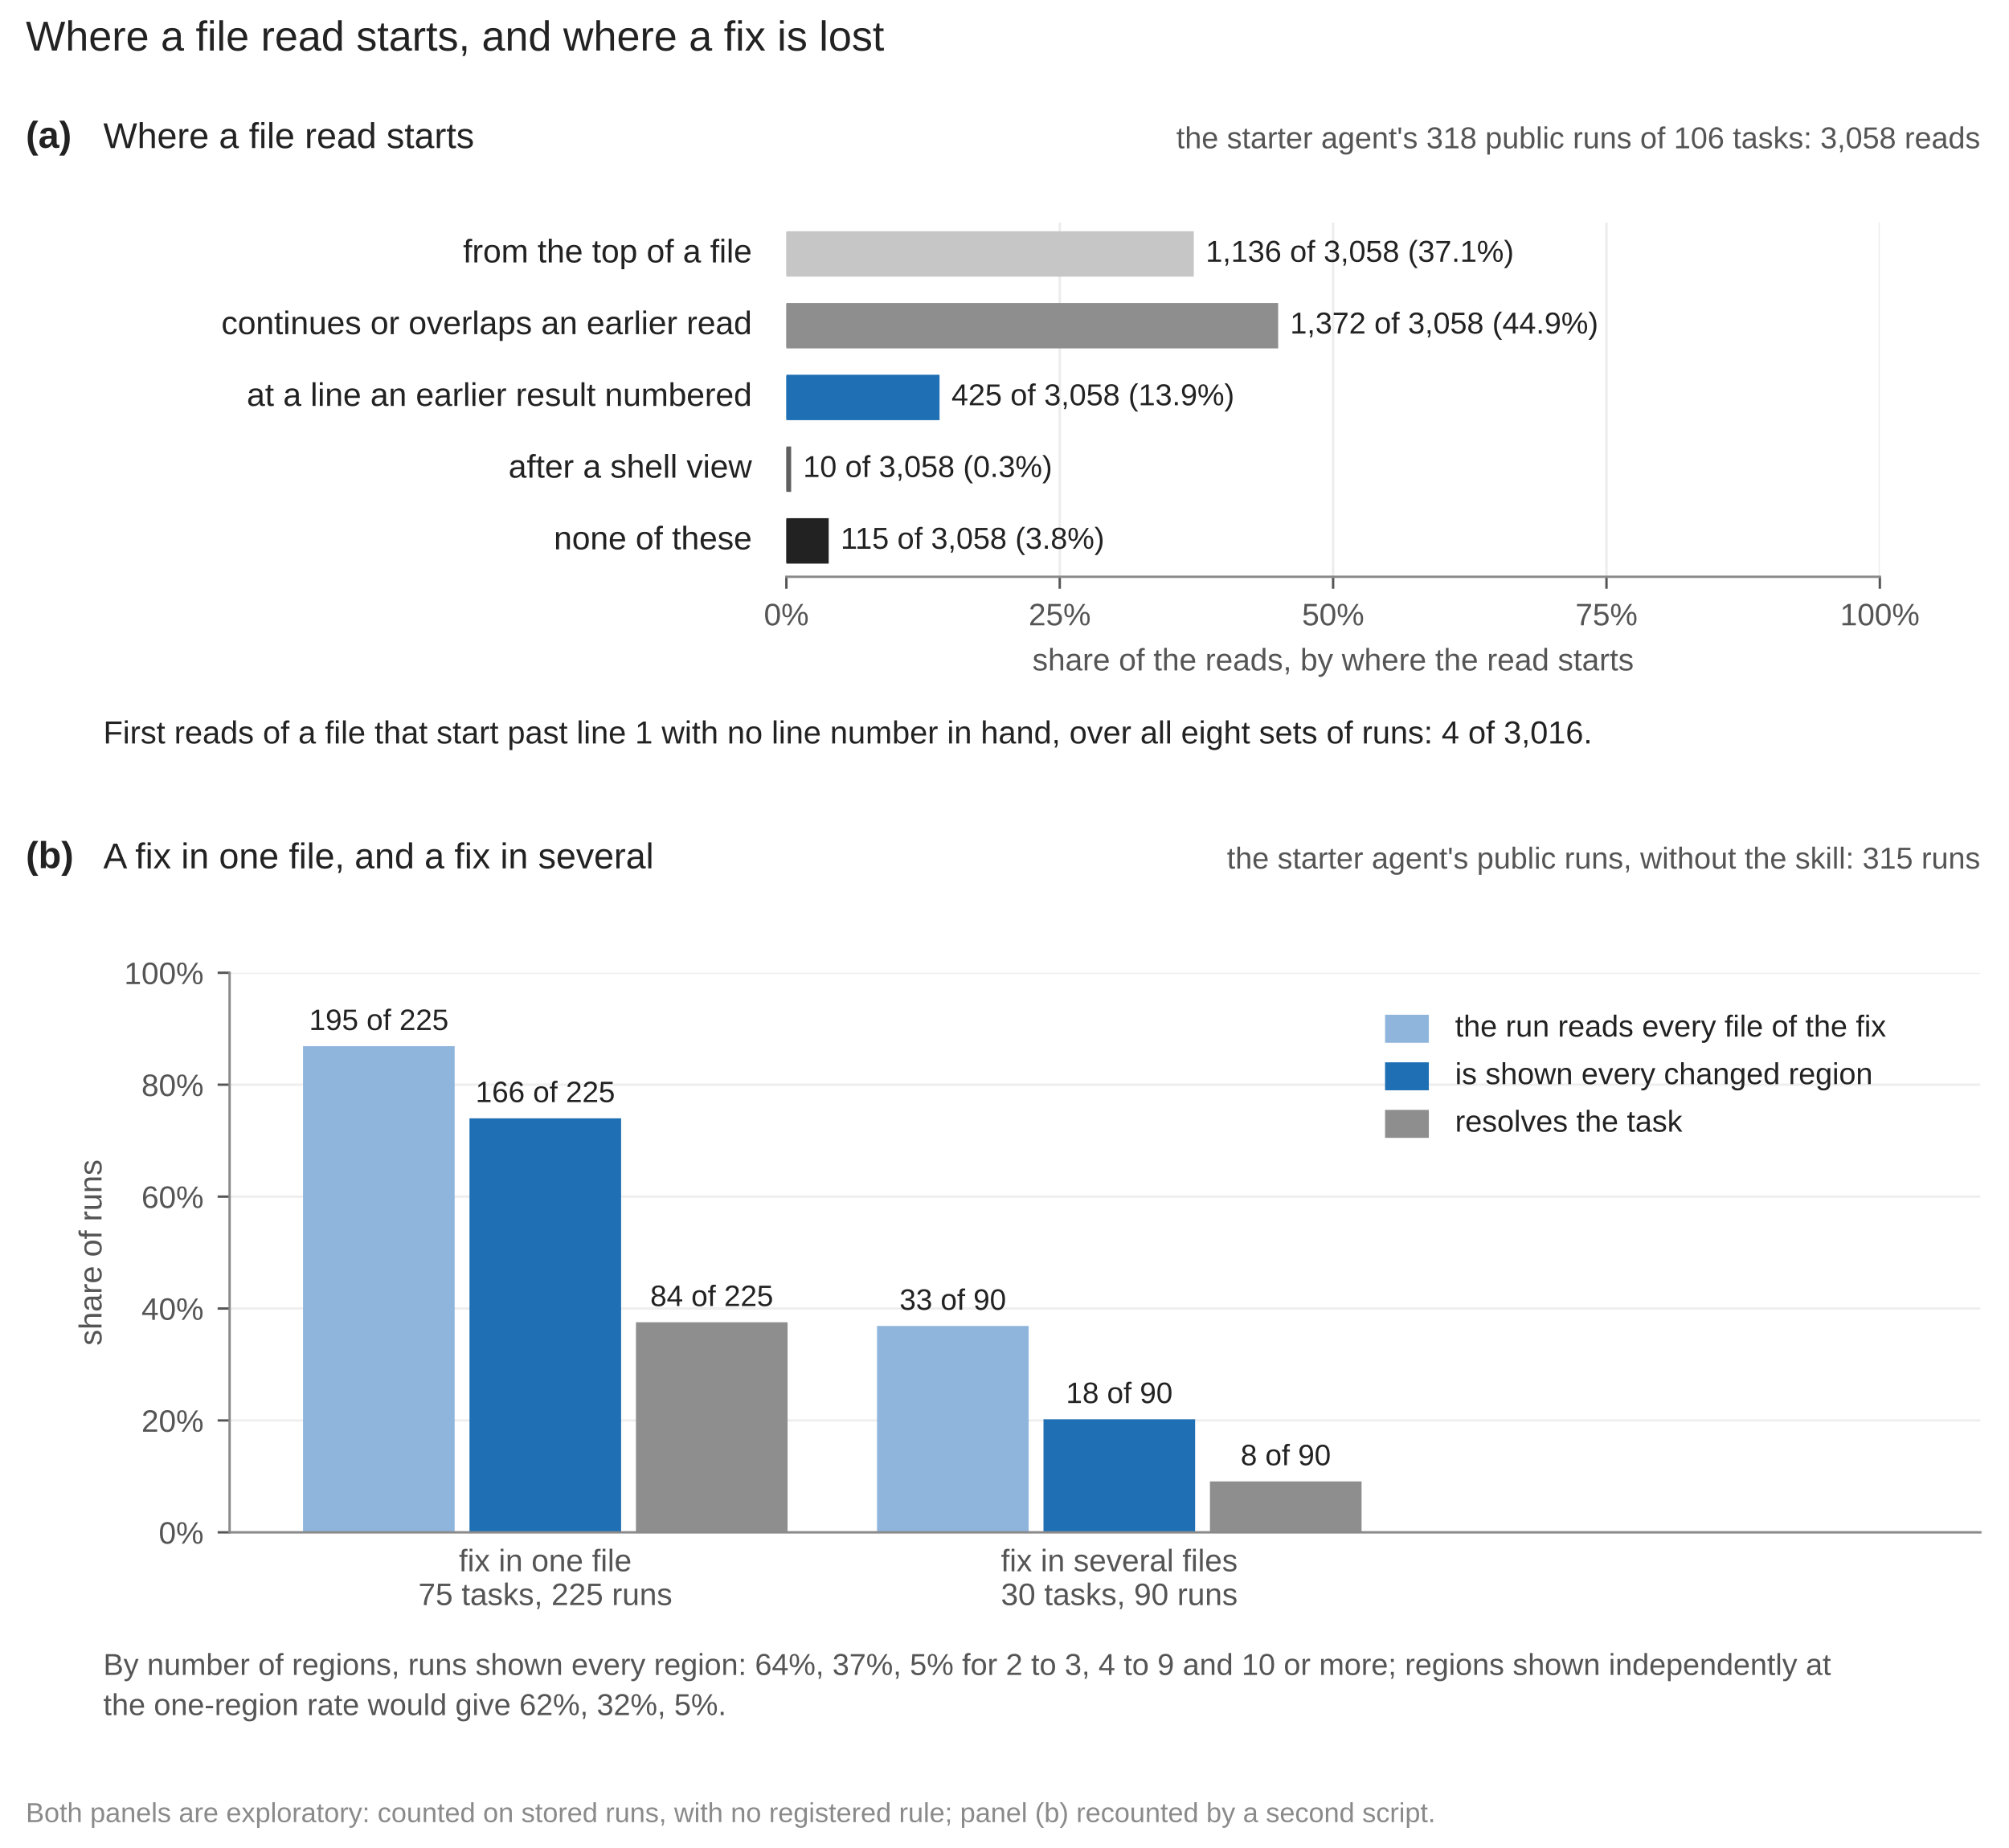
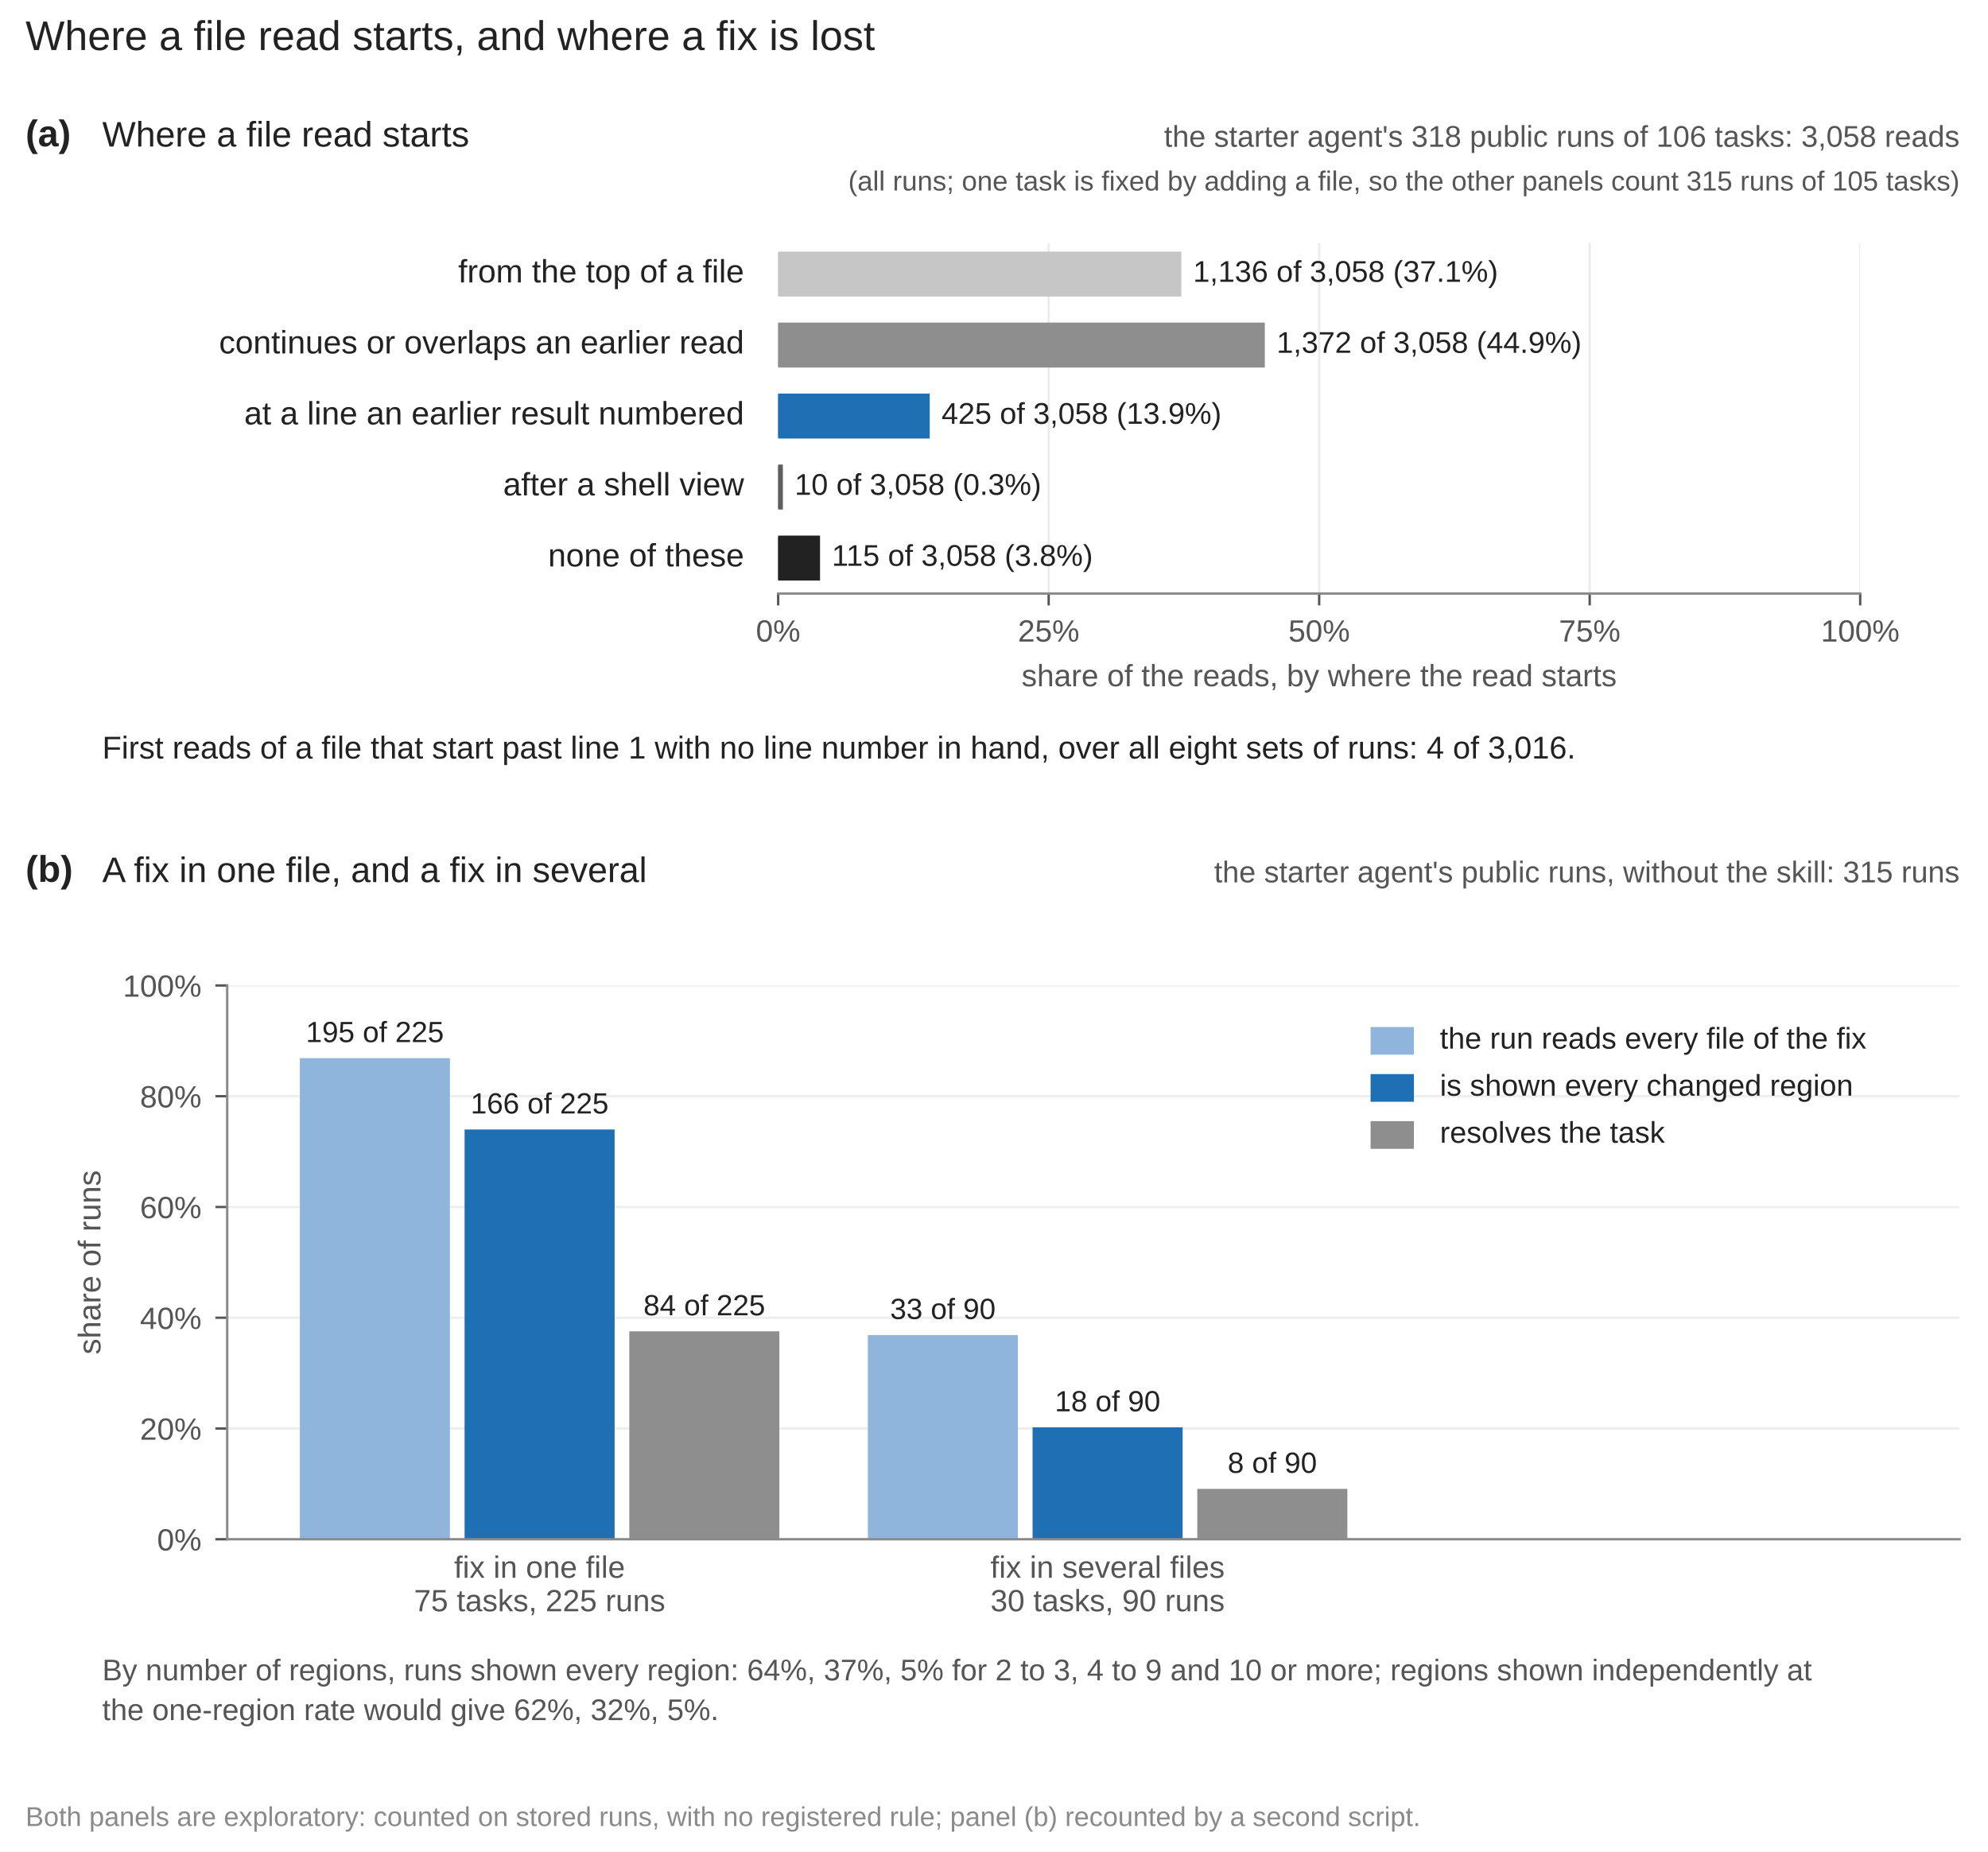
- <svg xmlns="http://www.w3.org/2000/svg" xmlns:xlink="http://www.w3.org/1999/xlink" width="504pt" height="463.68pt" viewBox="0 0 504 463.68" version="1.1">
+ <svg xmlns="http://www.w3.org/2000/svg" xmlns:xlink="http://www.w3.org/1999/xlink" width="504pt" height="469.44pt" viewBox="0 0 504 469.44" version="1.1">
  <defs>
    <style type="text/css">*{stroke-linejoin: round; stroke-linecap: butt}</style>
  </defs>
  <g id="figure_1">
    <g id="patch_1">
-       <path d="M 0 463.68  L 504 463.68  L 504 0  L 0 0  z " style="fill: #ffffff" />
+       <path d="M 0 469.44  L 504 469.44  L 504 0  L 0 0  z " style="fill: #ffffff" />
    </g>
    <g id="axes_1">
      <g id="text_1">
        <text style="font-size: 10.5px; font-family: 'Arial', 'Helvetica', 'DejaVu Sans', sans-serif; text-anchor: start; fill: #222222" x="6.48" y="12.684" transform="rotate(-0 6.48 12.68429)">Where a file read starts, and where a fix is lost</text>
      </g>
      <g id="text_2">
        <text style="font-weight: 700; font-size: 9.4px; font-family: 'Arial', 'Helvetica', 'DejaVu Sans', sans-serif; text-anchor: start; fill: #222222" x="6.48" y="37.083" transform="rotate(-0 6.48 37.08346)">(a)</text>
      </g>
      <g id="text_3">
        <text style="font-size: 9px; font-family: 'Arial', 'Helvetica', 'DejaVu Sans', sans-serif; text-anchor: start; fill: #222222" x="25.92" y="37.152" transform="rotate(-0 25.92 37.15225)">Where a file read starts</text>
      </g>
      <g id="text_4">
        <text style="font-size: 7.6px; font-family: 'Arial', 'Helvetica', 'DejaVu Sans', sans-serif; text-anchor: end; fill: #555555" x="496.8" y="37.213" transform="rotate(-0 496.8 37.21301)">the starter agent's 318 public runs of 106 tasks: 3,058 reads</text>
      </g>
      <g id="text_5">
-         <text style="font-size: 8.2px; font-family: 'Arial', 'Helvetica', 'DejaVu Sans', sans-serif; text-anchor: end; fill: #222222" x="188.64" y="65.842" transform="rotate(-0 188.64 65.84207)">from the top of a file</text>
+         <text style="font-size: 7px; font-family: 'Arial', 'Helvetica', 'DejaVu Sans', sans-serif; text-anchor: end; fill: #555555" x="496.8" y="48.296" transform="rotate(-0 496.8 48.29619)">(all runs; one task is fixed by adding a file, so the other panels count 315 runs of 105 tasks)</text>
      </g>
      <g id="text_6">
-         <text style="font-size: 8.2px; font-family: 'Arial', 'Helvetica', 'DejaVu Sans', sans-serif; text-anchor: end; fill: #222222" x="188.64" y="83.842" transform="rotate(-0 188.64 83.84207)">continues or overlaps an earlier read</text>
+         <text style="font-size: 8.2px; font-family: 'Arial', 'Helvetica', 'DejaVu Sans', sans-serif; text-anchor: end; fill: #222222" x="188.64" y="71.602" transform="rotate(-0 188.64 71.60207)">from the top of a file</text>
      </g>
      <g id="text_7">
-         <text style="font-size: 8.2px; font-family: 'Arial', 'Helvetica', 'DejaVu Sans', sans-serif; text-anchor: end; fill: #222222" x="188.64" y="101.842" transform="rotate(-0 188.64 101.8421)">at a line an earlier result numbered</text>
+         <text style="font-size: 8.2px; font-family: 'Arial', 'Helvetica', 'DejaVu Sans', sans-serif; text-anchor: end; fill: #222222" x="188.64" y="89.602" transform="rotate(-0 188.64 89.60207)">continues or overlaps an earlier read</text>
      </g>
      <g id="text_8">
-         <text style="font-size: 8.2px; font-family: 'Arial', 'Helvetica', 'DejaVu Sans', sans-serif; text-anchor: end; fill: #222222" x="188.64" y="119.842" transform="rotate(-0 188.64 119.8421)">after a shell view</text>
+         <text style="font-size: 8.2px; font-family: 'Arial', 'Helvetica', 'DejaVu Sans', sans-serif; text-anchor: end; fill: #222222" x="188.64" y="107.602" transform="rotate(-0 188.64 107.6021)">at a line an earlier result numbered</text>
      </g>
      <g id="text_9">
-         <text style="font-size: 8.2px; font-family: 'Arial', 'Helvetica', 'DejaVu Sans', sans-serif; text-anchor: end; fill: #222222" x="188.64" y="137.842" transform="rotate(-0 188.64 137.8421)">none of these</text>
+         <text style="font-size: 8.2px; font-family: 'Arial', 'Helvetica', 'DejaVu Sans', sans-serif; text-anchor: end; fill: #222222" x="188.64" y="125.602" transform="rotate(-0 188.64 125.6021)">after a shell view</text>
      </g>
      <g id="text_10">
-         <text style="font-size: 8px; font-family: 'Arial', 'Helvetica', 'DejaVu Sans', sans-serif; text-anchor: start; fill: #222222" x="25.92" y="186.544" transform="rotate(-0 25.92 186.5442)">First reads of a file that start past line 1 with no line number in hand, over all eight sets of runs: 4 of 3,016.</text>
+         <text style="font-size: 8.2px; font-family: 'Arial', 'Helvetica', 'DejaVu Sans', sans-serif; text-anchor: end; fill: #222222" x="188.64" y="143.602" transform="rotate(-0 188.64 143.6021)">none of these</text>
      </g>
      <g id="text_11">
-         <text style="font-weight: 700; font-size: 9.4px; font-family: 'Arial', 'Helvetica', 'DejaVu Sans', sans-serif; text-anchor: start; fill: #222222" x="6.48" y="217.803" transform="rotate(-0 6.48 217.8035)">(b)</text>
+         <text style="font-size: 8px; font-family: 'Arial', 'Helvetica', 'DejaVu Sans', sans-serif; text-anchor: start; fill: #222222" x="25.92" y="192.304" transform="rotate(-0 25.92 192.3042)">First reads of a file that start past line 1 with no line number in hand, over all eight sets of runs: 4 of 3,016.</text>
      </g>
      <g id="text_12">
-         <text style="font-size: 9px; font-family: 'Arial', 'Helvetica', 'DejaVu Sans', sans-serif; text-anchor: start; fill: #222222" x="25.92" y="217.872" transform="rotate(-0 25.92 217.8722)">A fix in one file, and a fix in several</text>
+         <text style="font-weight: 700; font-size: 9.4px; font-family: 'Arial', 'Helvetica', 'DejaVu Sans', sans-serif; text-anchor: start; fill: #222222" x="6.48" y="223.563" transform="rotate(-0 6.48 223.5635)">(b)</text>
      </g>
      <g id="text_13">
-         <text style="font-size: 7.6px; font-family: 'Arial', 'Helvetica', 'DejaVu Sans', sans-serif; text-anchor: end; fill: #555555" x="496.8" y="217.933" transform="rotate(-0 496.8 217.933)">the starter agent's public runs, without the skill: 315 runs</text>
+         <text style="font-size: 9px; font-family: 'Arial', 'Helvetica', 'DejaVu Sans', sans-serif; text-anchor: start; fill: #222222" x="25.92" y="223.632" transform="rotate(-0 25.92 223.6322)">A fix in one file, and a fix in several</text>
      </g>
      <g id="text_14">
-         <text style="font-size: 7.6px; font-family: 'Arial', 'Helvetica', 'DejaVu Sans', sans-serif; text-anchor: start; fill: #555555" x="25.92" y="420.253" transform="rotate(-0 25.92 420.253)">By number of regions, runs shown every region: 64%, 37%, 5% for 2 to 3, 4 to 9 and 10 or more; regions shown independently at</text>
+         <text style="font-size: 7.6px; font-family: 'Arial', 'Helvetica', 'DejaVu Sans', sans-serif; text-anchor: end; fill: #555555" x="496.8" y="223.693" transform="rotate(-0 496.8 223.693)">the starter agent's public runs, without the skill: 315 runs</text>
      </g>
      <g id="text_15">
-         <text style="font-size: 7.6px; font-family: 'Arial', 'Helvetica', 'DejaVu Sans', sans-serif; text-anchor: start; fill: #555555" x="25.92" y="430.333" transform="rotate(-0 25.92 430.333)">the one-region rate would give 62%, 32%, 5%.</text>
+         <text style="font-size: 7.6px; font-family: 'Arial', 'Helvetica', 'DejaVu Sans', sans-serif; text-anchor: start; fill: #555555" x="25.92" y="426.013" transform="rotate(-0 25.92 426.013)">By number of regions, runs shown every region: 64%, 37%, 5% for 2 to 3, 4 to 9 and 10 or more; regions shown independently at</text>
      </g>
      <g id="text_16">
-         <text style="font-size: 6.9px; font-family: 'Arial', 'Helvetica', 'DejaVu Sans', sans-serif; text-anchor: start; fill: #8a8a8a" x="6.48" y="457.188" transform="rotate(-0 6.48 457.1878)">Both panels are exploratory: counted on stored runs, with no registered rule; panel (b) recounted by a second script.</text>
+         <text style="font-size: 7.6px; font-family: 'Arial', 'Helvetica', 'DejaVu Sans', sans-serif; text-anchor: start; fill: #555555" x="25.92" y="436.093" transform="rotate(-0 25.92 436.093)">the one-region rate would give 62%, 32%, 5%.</text>
+       </g>
+       <g id="text_17">
+         <text style="font-size: 6.9px; font-family: 'Arial', 'Helvetica', 'DejaVu Sans', sans-serif; text-anchor: start; fill: #8a8a8a" x="6.48" y="462.948" transform="rotate(-0 6.48 462.9478)">Both panels are exploratory: counted on stored runs, with no registered rule; panel (b) recounted by a second script.</text>
      </g>
    </g>
    <g id="axes_2">
      <g id="patch_2">
-         <path d="M 197.28 144.72  L 471.6 144.72  L 471.6 54.72  L 197.28 54.72  L 197.28 144.72  z " style="fill: none" />
+         <path d="M 197.28 150.48  L 471.6 150.48  L 471.6 60.48  L 197.28 60.48  L 197.28 150.48  z " style="fill: none" />
      </g>
      <g id="line2d_1">
-         <path d="M 265.86 56.16  L 265.86 144.72  " clip-path="url(#pe9ce958379)" style="fill: none; stroke: #ececec; stroke-width: 0.6; stroke-linecap: square" />
+         <path d="M 265.86 61.92  L 265.86 150.48  " clip-path="url(#p1efde853f9)" style="fill: none; stroke: #ececec; stroke-width: 0.6; stroke-linecap: square" />
      </g>
      <g id="line2d_2">
-         <path d="M 334.44 56.16  L 334.44 144.72  " clip-path="url(#pe9ce958379)" style="fill: none; stroke: #ececec; stroke-width: 0.6; stroke-linecap: square" />
+         <path d="M 334.44 61.92  L 334.44 150.48  " clip-path="url(#p1efde853f9)" style="fill: none; stroke: #ececec; stroke-width: 0.6; stroke-linecap: square" />
      </g>
      <g id="line2d_3">
-         <path d="M 403.02 56.16  L 403.02 144.72  " clip-path="url(#pe9ce958379)" style="fill: none; stroke: #ececec; stroke-width: 0.6; stroke-linecap: square" />
+         <path d="M 403.02 61.92  L 403.02 150.48  " clip-path="url(#p1efde853f9)" style="fill: none; stroke: #ececec; stroke-width: 0.6; stroke-linecap: square" />
      </g>
      <g id="line2d_4">
-         <path d="M 471.6 56.16  L 471.6 144.72  " clip-path="url(#pe9ce958379)" style="fill: none; stroke: #ececec; stroke-width: 0.6; stroke-linecap: square" />
+         <path d="M 471.6 61.92  L 471.6 150.48  " clip-path="url(#p1efde853f9)" style="fill: none; stroke: #ececec; stroke-width: 0.6; stroke-linecap: square" />
      </g>
      <g id="matplotlib.axis_1">
        <g id="xtick_1">
          <g id="line2d_5">
            <defs>
-               <path id="mff5e3b42f2" d="M 0 0  L 0 3  " style="stroke: #555555; stroke-width: 0.6" />
+               <path id="m814928b664" d="M 0 0  L 0 3  " style="stroke: #555555; stroke-width: 0.6" />
            </defs>
            <g>
-               <use xlink:href="#mff5e3b42f2" x="197.28" y="144.72" style="fill: #555555; stroke: #555555; stroke-width: 0.6" />
-             </g>
-           </g>
-           <g id="text_17">
-             <text style="font-size: 7.8px; font-family: 'Arial', 'Helvetica', 'DejaVu Sans', sans-serif; text-anchor: middle; fill: #555555" x="197.28" y="156.899" transform="rotate(-0 197.28 156.8986)">0%</text>
+               <use xlink:href="#m814928b664" x="197.28" y="150.48" style="fill: #555555; stroke: #555555; stroke-width: 0.6" />
+             </g>
+           </g>
+           <g id="text_18">
+             <text style="font-size: 7.8px; font-family: 'Arial', 'Helvetica', 'DejaVu Sans', sans-serif; text-anchor: middle; fill: #555555" x="197.28" y="162.659" transform="rotate(-0 197.28 162.6586)">0%</text>
          </g>
        </g>
        <g id="xtick_2">
          <g id="line2d_6">
            <g>
-               <use xlink:href="#mff5e3b42f2" x="265.86" y="144.72" style="fill: #555555; stroke: #555555; stroke-width: 0.6" />
-             </g>
-           </g>
-           <g id="text_18">
-             <text style="font-size: 7.8px; font-family: 'Arial', 'Helvetica', 'DejaVu Sans', sans-serif; text-anchor: middle; fill: #555555" x="265.86" y="156.899" transform="rotate(-0 265.86 156.8986)">25%</text>
+               <use xlink:href="#m814928b664" x="265.86" y="150.48" style="fill: #555555; stroke: #555555; stroke-width: 0.6" />
+             </g>
+           </g>
+           <g id="text_19">
+             <text style="font-size: 7.8px; font-family: 'Arial', 'Helvetica', 'DejaVu Sans', sans-serif; text-anchor: middle; fill: #555555" x="265.86" y="162.659" transform="rotate(-0 265.86 162.6586)">25%</text>
          </g>
        </g>
        <g id="xtick_3">
          <g id="line2d_7">
            <g>
-               <use xlink:href="#mff5e3b42f2" x="334.44" y="144.72" style="fill: #555555; stroke: #555555; stroke-width: 0.6" />
-             </g>
-           </g>
-           <g id="text_19">
-             <text style="font-size: 7.8px; font-family: 'Arial', 'Helvetica', 'DejaVu Sans', sans-serif; text-anchor: middle; fill: #555555" x="334.44" y="156.899" transform="rotate(-0 334.44 156.8986)">50%</text>
+               <use xlink:href="#m814928b664" x="334.44" y="150.48" style="fill: #555555; stroke: #555555; stroke-width: 0.6" />
+             </g>
+           </g>
+           <g id="text_20">
+             <text style="font-size: 7.8px; font-family: 'Arial', 'Helvetica', 'DejaVu Sans', sans-serif; text-anchor: middle; fill: #555555" x="334.44" y="162.659" transform="rotate(-0 334.44 162.6586)">50%</text>
          </g>
        </g>
        <g id="xtick_4">
          <g id="line2d_8">
            <g>
-               <use xlink:href="#mff5e3b42f2" x="403.02" y="144.72" style="fill: #555555; stroke: #555555; stroke-width: 0.6" />
-             </g>
-           </g>
-           <g id="text_20">
-             <text style="font-size: 7.8px; font-family: 'Arial', 'Helvetica', 'DejaVu Sans', sans-serif; text-anchor: middle; fill: #555555" x="403.02" y="156.899" transform="rotate(-0 403.02 156.8986)">75%</text>
+               <use xlink:href="#m814928b664" x="403.02" y="150.48" style="fill: #555555; stroke: #555555; stroke-width: 0.6" />
+             </g>
+           </g>
+           <g id="text_21">
+             <text style="font-size: 7.8px; font-family: 'Arial', 'Helvetica', 'DejaVu Sans', sans-serif; text-anchor: middle; fill: #555555" x="403.02" y="162.659" transform="rotate(-0 403.02 162.6586)">75%</text>
          </g>
        </g>
        <g id="xtick_5">
          <g id="line2d_9">
            <g>
-               <use xlink:href="#mff5e3b42f2" x="471.6" y="144.72" style="fill: #555555; stroke: #555555; stroke-width: 0.6" />
-             </g>
-           </g>
-           <g id="text_21">
-             <text style="font-size: 7.8px; font-family: 'Arial', 'Helvetica', 'DejaVu Sans', sans-serif; text-anchor: middle; fill: #555555" x="471.6" y="156.899" transform="rotate(-0 471.6 156.8986)">100%</text>
-           </g>
-         </g>
-         <g id="text_22">
-           <text style="font-size: 7.8px; font-family: 'Arial', 'Helvetica', 'DejaVu Sans', sans-serif; text-anchor: middle; fill: #555555" x="334.44" y="168.219" transform="rotate(-0 334.44 168.2187)">share of the reads, by where the read starts</text>
+               <use xlink:href="#m814928b664" x="471.6" y="150.48" style="fill: #555555; stroke: #555555; stroke-width: 0.6" />
+             </g>
+           </g>
+           <g id="text_22">
+             <text style="font-size: 7.8px; font-family: 'Arial', 'Helvetica', 'DejaVu Sans', sans-serif; text-anchor: middle; fill: #555555" x="471.6" y="162.659" transform="rotate(-0 471.6 162.6586)">100%</text>
+           </g>
+         </g>
+         <g id="text_23">
+           <text style="font-size: 7.8px; font-family: 'Arial', 'Helvetica', 'DejaVu Sans', sans-serif; text-anchor: middle; fill: #555555" x="334.44" y="173.979" transform="rotate(-0 334.44 173.9787)">share of the reads, by where the read starts</text>
        </g>
      </g>
      <g id="matplotlib.axis_2" />
      <g id="patch_3">
-         <path d="M 197.28 58.32  L 299.186 58.32  L 299.186 69.12  L 197.28 69.12  z " clip-path="url(#pe9ce958379)" style="fill: #c6c6c6; stroke: #c6c6c6; stroke-width: 0.6; stroke-linejoin: miter" />
+         <path d="M 197.28 64.08  L 299.186 64.08  L 299.186 74.88  L 197.28 74.88  z " clip-path="url(#p1efde853f9)" style="fill: #c6c6c6; stroke: #c6c6c6; stroke-width: 0.6; stroke-linejoin: miter" />
      </g>
      <g id="patch_4">
-         <path d="M 197.28 76.32  L 320.356 76.32  L 320.356 87.12  L 197.28 87.12  z " clip-path="url(#pe9ce958379)" style="fill: #8e8e8e; stroke: #8e8e8e; stroke-width: 0.6; stroke-linejoin: miter" />
+         <path d="M 197.28 82.08  L 320.356 82.08  L 320.356 92.88  L 197.28 92.88  z " clip-path="url(#p1efde853f9)" style="fill: #8e8e8e; stroke: #8e8e8e; stroke-width: 0.6; stroke-linejoin: miter" />
      </g>
      <g id="patch_5">
-         <path d="M 197.28 94.32  L 235.405 94.32  L 235.405 105.12  L 197.28 105.12  z " clip-path="url(#pe9ce958379)" style="fill: #1f6fb4; stroke: #1f6fb4; stroke-width: 0.6; stroke-linejoin: miter" />
+         <path d="M 197.28 100.08  L 235.405 100.08  L 235.405 110.88  L 197.28 110.88  z " clip-path="url(#p1efde853f9)" style="fill: #1f6fb4; stroke: #1f6fb4; stroke-width: 0.6; stroke-linejoin: miter" />
      </g>
      <g id="patch_6">
-         <path d="M 197.28 112.32  L 198.177 112.32  L 198.177 123.12  L 197.28 123.12  z " clip-path="url(#pe9ce958379)" style="fill: #5f5f5f; stroke: #5f5f5f; stroke-width: 0.6; stroke-linejoin: miter" />
+         <path d="M 197.28 118.08  L 198.177 118.08  L 198.177 128.88  L 197.28 128.88  z " clip-path="url(#p1efde853f9)" style="fill: #5f5f5f; stroke: #5f5f5f; stroke-width: 0.6; stroke-linejoin: miter" />
      </g>
      <g id="patch_7">
-         <path d="M 197.28 130.32  L 207.596 130.32  L 207.596 141.12  L 197.28 141.12  z " clip-path="url(#pe9ce958379)" style="fill: #222222; stroke: #222222; stroke-width: 0.6; stroke-linejoin: miter" />
+         <path d="M 197.28 136.08  L 207.596 136.08  L 207.596 146.88  L 197.28 146.88  z " clip-path="url(#p1efde853f9)" style="fill: #222222; stroke: #222222; stroke-width: 0.6; stroke-linejoin: miter" />
      </g>
      <g id="patch_8">
-         <path d="M 197.28 144.72  L 471.6 144.72  " style="fill: none; stroke: #8a8a8a; stroke-width: 0.6; stroke-linejoin: miter; stroke-linecap: square" />
-       </g>
-       <g id="text_23">
-         <text style="font-size: 7.6px; font-family: 'Arial', 'Helvetica', 'DejaVu Sans', sans-serif; text-anchor: start; fill: #222222" x="302.478" y="65.687" transform="rotate(-0 302.4775 65.68672)">1,136 of 3,058 (37.1%)</text>
+         <path d="M 197.28 150.48  L 471.6 150.48  " style="fill: none; stroke: #8a8a8a; stroke-width: 0.6; stroke-linejoin: miter; stroke-linecap: square" />
      </g>
      <g id="text_24">
-         <text style="font-size: 7.6px; font-family: 'Arial', 'Helvetica', 'DejaVu Sans', sans-serif; text-anchor: start; fill: #222222" x="323.648" y="83.687" transform="rotate(-0 323.648 83.68672)">1,372 of 3,058 (44.9%)</text>
+         <text style="font-size: 7.6px; font-family: 'Arial', 'Helvetica', 'DejaVu Sans', sans-serif; text-anchor: start; fill: #222222" x="302.478" y="71.447" transform="rotate(-0 302.4775 71.44672)">1,136 of 3,058 (37.1%)</text>
      </g>
      <g id="text_25">
-         <text style="font-size: 7.6px; font-family: 'Arial', 'Helvetica', 'DejaVu Sans', sans-serif; text-anchor: start; fill: #222222" x="238.697" y="101.687" transform="rotate(-0 238.6968 101.6867)">425 of 3,058 (13.9%)</text>
+         <text style="font-size: 7.6px; font-family: 'Arial', 'Helvetica', 'DejaVu Sans', sans-serif; text-anchor: start; fill: #222222" x="323.648" y="89.447" transform="rotate(-0 323.648 89.44672)">1,372 of 3,058 (44.9%)</text>
      </g>
      <g id="text_26">
-         <text style="font-size: 7.6px; font-family: 'Arial', 'Helvetica', 'DejaVu Sans', sans-serif; text-anchor: start; fill: #222222" x="201.469" y="119.687" transform="rotate(-0 201.4689 119.6867)">10 of 3,058 (0.3%)</text>
+         <text style="font-size: 7.6px; font-family: 'Arial', 'Helvetica', 'DejaVu Sans', sans-serif; text-anchor: start; fill: #222222" x="238.697" y="107.447" transform="rotate(-0 238.6968 107.4467)">425 of 3,058 (13.9%)</text>
      </g>
      <g id="text_27">
-         <text style="font-size: 7.6px; font-family: 'Arial', 'Helvetica', 'DejaVu Sans', sans-serif; text-anchor: start; fill: #222222" x="210.888" y="137.687" transform="rotate(-0 210.888 137.6867)">115 of 3,058 (3.8%)</text>
+         <text style="font-size: 7.6px; font-family: 'Arial', 'Helvetica', 'DejaVu Sans', sans-serif; text-anchor: start; fill: #222222" x="201.469" y="125.447" transform="rotate(-0 201.4689 125.4467)">10 of 3,058 (0.3%)</text>
+       </g>
+       <g id="text_28">
+         <text style="font-size: 7.6px; font-family: 'Arial', 'Helvetica', 'DejaVu Sans', sans-serif; text-anchor: start; fill: #222222" x="210.888" y="143.447" transform="rotate(-0 210.888 143.4467)">115 of 3,058 (3.8%)</text>
      </g>
    </g>
    <g id="axes_3">
      <g id="patch_9">
-         <path d="M 57.6 384.48  L 496.8 384.48  L 496.8 244.08  L 57.6 244.08  L 57.6 384.48  z " style="fill: none" />
+         <path d="M 57.6 390.24  L 496.8 390.24  L 496.8 249.84  L 57.6 249.84  L 57.6 390.24  z " style="fill: none" />
      </g>
      <g id="matplotlib.axis_3">
        <g id="xtick_6">
          <g id="line2d_10" />
-           <g id="text_28">
-             <text style="font-size: 7.8px; font-family: 'Arial', 'Helvetica', 'DejaVu Sans', sans-serif; fill: #555555" transform="translate(115.1227 394.2432)">fix in one file</text>
-             <text style="font-size: 7.8px; font-family: 'Arial', 'Helvetica', 'DejaVu Sans', sans-serif; fill: #555555" transform="translate(104.934 402.7326)">75 tasks, 225 runs</text>
+           <g id="text_29">
+             <text style="font-size: 7.8px; font-family: 'Arial', 'Helvetica', 'DejaVu Sans', sans-serif; fill: #555555" transform="translate(115.1227 400.0032)">fix in one file</text>
+             <text style="font-size: 7.8px; font-family: 'Arial', 'Helvetica', 'DejaVu Sans', sans-serif; fill: #555555" transform="translate(104.934 408.4926)">75 tasks, 225 runs</text>
          </g>
        </g>
        <g id="xtick_7">
          <g id="line2d_11" />
-           <g id="text_29">
-             <text style="font-size: 7.8px; font-family: 'Arial', 'Helvetica', 'DejaVu Sans', sans-serif; fill: #555555" transform="translate(251.1076 394.2432)">fix in several files</text>
-             <text style="font-size: 7.8px; font-family: 'Arial', 'Helvetica', 'DejaVu Sans', sans-serif; fill: #555555" transform="translate(251.1027 402.7326)">30 tasks, 90 runs</text>
+           <g id="text_30">
+             <text style="font-size: 7.8px; font-family: 'Arial', 'Helvetica', 'DejaVu Sans', sans-serif; fill: #555555" transform="translate(251.1076 400.0032)">fix in several files</text>
+             <text style="font-size: 7.8px; font-family: 'Arial', 'Helvetica', 'DejaVu Sans', sans-serif; fill: #555555" transform="translate(251.1027 408.4926)">30 tasks, 90 runs</text>
          </g>
        </g>
      </g>
      <g id="matplotlib.axis_4">
        <g id="ytick_1">
          <g id="line2d_12">
-             <path d="M 57.6 384.48  L 496.8 384.48  " clip-path="url(#p39b27af377)" style="fill: none; stroke: #eeeeee; stroke-width: 0.6; stroke-linecap: square" />
+             <path d="M 57.6 390.24  L 496.8 390.24  " clip-path="url(#p673191034b)" style="fill: none; stroke: #eeeeee; stroke-width: 0.6; stroke-linecap: square" />
          </g>
          <g id="line2d_13">
            <defs>
-               <path id="mfb04a29f35" d="M 0 0  L -3 0  " style="stroke: #555555; stroke-width: 0.6" />
+               <path id="ma9a0068a59" d="M 0 0  L -3 0  " style="stroke: #555555; stroke-width: 0.6" />
            </defs>
            <g>
-               <use xlink:href="#mfb04a29f35" x="57.6" y="384.48" style="fill: #555555; stroke: #555555; stroke-width: 0.6" />
-             </g>
-           </g>
-           <g id="text_30">
-             <text style="font-size: 7.8px; font-family: 'Arial', 'Helvetica', 'DejaVu Sans', sans-serif; text-anchor: end; fill: #555555" x="51.1" y="387.319" transform="rotate(-0 51.1 387.3193)">0%</text>
+               <use xlink:href="#ma9a0068a59" x="57.6" y="390.24" style="fill: #555555; stroke: #555555; stroke-width: 0.6" />
+             </g>
+           </g>
+           <g id="text_31">
+             <text style="font-size: 7.8px; font-family: 'Arial', 'Helvetica', 'DejaVu Sans', sans-serif; text-anchor: end; fill: #555555" x="51.1" y="393.079" transform="rotate(-0 51.1 393.0793)">0%</text>
          </g>
        </g>
        <g id="ytick_2">
          <g id="line2d_14">
-             <path d="M 57.6 356.4  L 496.8 356.4  " clip-path="url(#p39b27af377)" style="fill: none; stroke: #eeeeee; stroke-width: 0.6; stroke-linecap: square" />
+             <path d="M 57.6 362.16  L 496.8 362.16  " clip-path="url(#p673191034b)" style="fill: none; stroke: #eeeeee; stroke-width: 0.6; stroke-linecap: square" />
          </g>
          <g id="line2d_15">
            <g>
-               <use xlink:href="#mfb04a29f35" x="57.6" y="356.4" style="fill: #555555; stroke: #555555; stroke-width: 0.6" />
-             </g>
-           </g>
-           <g id="text_31">
-             <text style="font-size: 7.8px; font-family: 'Arial', 'Helvetica', 'DejaVu Sans', sans-serif; text-anchor: end; fill: #555555" x="51.1" y="359.239" transform="rotate(-0 51.1 359.2393)">20%</text>
+               <use xlink:href="#ma9a0068a59" x="57.6" y="362.16" style="fill: #555555; stroke: #555555; stroke-width: 0.6" />
+             </g>
+           </g>
+           <g id="text_32">
+             <text style="font-size: 7.8px; font-family: 'Arial', 'Helvetica', 'DejaVu Sans', sans-serif; text-anchor: end; fill: #555555" x="51.1" y="364.999" transform="rotate(-0 51.1 364.9993)">20%</text>
          </g>
        </g>
        <g id="ytick_3">
          <g id="line2d_16">
-             <path d="M 57.6 328.32  L 496.8 328.32  " clip-path="url(#p39b27af377)" style="fill: none; stroke: #eeeeee; stroke-width: 0.6; stroke-linecap: square" />
+             <path d="M 57.6 334.08  L 496.8 334.08  " clip-path="url(#p673191034b)" style="fill: none; stroke: #eeeeee; stroke-width: 0.6; stroke-linecap: square" />
          </g>
          <g id="line2d_17">
            <g>
-               <use xlink:href="#mfb04a29f35" x="57.6" y="328.32" style="fill: #555555; stroke: #555555; stroke-width: 0.6" />
-             </g>
-           </g>
-           <g id="text_32">
-             <text style="font-size: 7.8px; font-family: 'Arial', 'Helvetica', 'DejaVu Sans', sans-serif; text-anchor: end; fill: #555555" x="51.1" y="331.159" transform="rotate(-0 51.1 331.1593)">40%</text>
+               <use xlink:href="#ma9a0068a59" x="57.6" y="334.08" style="fill: #555555; stroke: #555555; stroke-width: 0.6" />
+             </g>
+           </g>
+           <g id="text_33">
+             <text style="font-size: 7.8px; font-family: 'Arial', 'Helvetica', 'DejaVu Sans', sans-serif; text-anchor: end; fill: #555555" x="51.1" y="336.919" transform="rotate(-0 51.1 336.9193)">40%</text>
          </g>
        </g>
        <g id="ytick_4">
          <g id="line2d_18">
-             <path d="M 57.6 300.24  L 496.8 300.24  " clip-path="url(#p39b27af377)" style="fill: none; stroke: #eeeeee; stroke-width: 0.6; stroke-linecap: square" />
+             <path d="M 57.6 306  L 496.8 306  " clip-path="url(#p673191034b)" style="fill: none; stroke: #eeeeee; stroke-width: 0.6; stroke-linecap: square" />
          </g>
          <g id="line2d_19">
            <g>
-               <use xlink:href="#mfb04a29f35" x="57.6" y="300.24" style="fill: #555555; stroke: #555555; stroke-width: 0.6" />
-             </g>
-           </g>
-           <g id="text_33">
-             <text style="font-size: 7.8px; font-family: 'Arial', 'Helvetica', 'DejaVu Sans', sans-serif; text-anchor: end; fill: #555555" x="51.1" y="303.079" transform="rotate(-0 51.1 303.0793)">60%</text>
+               <use xlink:href="#ma9a0068a59" x="57.6" y="306" style="fill: #555555; stroke: #555555; stroke-width: 0.6" />
+             </g>
+           </g>
+           <g id="text_34">
+             <text style="font-size: 7.8px; font-family: 'Arial', 'Helvetica', 'DejaVu Sans', sans-serif; text-anchor: end; fill: #555555" x="51.1" y="308.839" transform="rotate(-0 51.1 308.8393)">60%</text>
          </g>
        </g>
        <g id="ytick_5">
          <g id="line2d_20">
-             <path d="M 57.6 272.16  L 496.8 272.16  " clip-path="url(#p39b27af377)" style="fill: none; stroke: #eeeeee; stroke-width: 0.6; stroke-linecap: square" />
+             <path d="M 57.6 277.92  L 496.8 277.92  " clip-path="url(#p673191034b)" style="fill: none; stroke: #eeeeee; stroke-width: 0.6; stroke-linecap: square" />
          </g>
          <g id="line2d_21">
            <g>
-               <use xlink:href="#mfb04a29f35" x="57.6" y="272.16" style="fill: #555555; stroke: #555555; stroke-width: 0.6" />
-             </g>
-           </g>
-           <g id="text_34">
-             <text style="font-size: 7.8px; font-family: 'Arial', 'Helvetica', 'DejaVu Sans', sans-serif; text-anchor: end; fill: #555555" x="51.1" y="274.999" transform="rotate(-0 51.1 274.9993)">80%</text>
+               <use xlink:href="#ma9a0068a59" x="57.6" y="277.92" style="fill: #555555; stroke: #555555; stroke-width: 0.6" />
+             </g>
+           </g>
+           <g id="text_35">
+             <text style="font-size: 7.8px; font-family: 'Arial', 'Helvetica', 'DejaVu Sans', sans-serif; text-anchor: end; fill: #555555" x="51.1" y="280.759" transform="rotate(-0 51.1 280.7593)">80%</text>
          </g>
        </g>
        <g id="ytick_6">
          <g id="line2d_22">
-             <path d="M 57.6 244.08  L 496.8 244.08  " clip-path="url(#p39b27af377)" style="fill: none; stroke: #eeeeee; stroke-width: 0.6; stroke-linecap: square" />
+             <path d="M 57.6 249.84  L 496.8 249.84  " clip-path="url(#p673191034b)" style="fill: none; stroke: #eeeeee; stroke-width: 0.6; stroke-linecap: square" />
          </g>
          <g id="line2d_23">
            <g>
-               <use xlink:href="#mfb04a29f35" x="57.6" y="244.08" style="fill: #555555; stroke: #555555; stroke-width: 0.6" />
-             </g>
-           </g>
-           <g id="text_35">
-             <text style="font-size: 7.8px; font-family: 'Arial', 'Helvetica', 'DejaVu Sans', sans-serif; text-anchor: end; fill: #555555" x="51.1" y="246.919" transform="rotate(-0 51.1 246.9193)">100%</text>
-           </g>
-         </g>
-         <g id="text_36">
-           <text style="font-size: 8px; font-family: 'Arial', 'Helvetica', 'DejaVu Sans', sans-serif; text-anchor: middle; fill: #555555" x="25.468" y="314.28" transform="rotate(-90 25.46791 314.28)">share of runs</text>
+               <use xlink:href="#ma9a0068a59" x="57.6" y="249.84" style="fill: #555555; stroke: #555555; stroke-width: 0.6" />
+             </g>
+           </g>
+           <g id="text_36">
+             <text style="font-size: 7.8px; font-family: 'Arial', 'Helvetica', 'DejaVu Sans', sans-serif; text-anchor: end; fill: #555555" x="51.1" y="252.679" transform="rotate(-0 51.1 252.6793)">100%</text>
+           </g>
+         </g>
+         <g id="text_37">
+           <text style="font-size: 8px; font-family: 'Arial', 'Helvetica', 'DejaVu Sans', sans-serif; text-anchor: middle; fill: #555555" x="25.468" y="320.04" transform="rotate(-90 25.46791 320.04)">share of runs</text>
        </g>
      </g>
      <g id="patch_10">
-         <path d="M 76.32 384.48  L 113.76 384.48  L 113.76 262.8  L 76.32 262.8  z " clip-path="url(#p39b27af377)" style="fill: #8fb5dc; stroke: #8fb5dc; stroke-width: 0.6; stroke-linejoin: miter" />
+         <path d="M 76.32 390.24  L 113.76 390.24  L 113.76 268.56  L 76.32 268.56  z " clip-path="url(#p673191034b)" style="fill: #8fb5dc; stroke: #8fb5dc; stroke-width: 0.6; stroke-linejoin: miter" />
      </g>
      <g id="patch_11">
-         <path d="M 118.08 384.48  L 155.52 384.48  L 155.52 280.896  L 118.08 280.896  z " clip-path="url(#p39b27af377)" style="fill: #1f6fb4; stroke: #1f6fb4; stroke-width: 0.6; stroke-linejoin: miter" />
+         <path d="M 118.08 390.24  L 155.52 390.24  L 155.52 286.656  L 118.08 286.656  z " clip-path="url(#p673191034b)" style="fill: #1f6fb4; stroke: #1f6fb4; stroke-width: 0.6; stroke-linejoin: miter" />
      </g>
      <g id="patch_12">
-         <path d="M 159.84 384.48  L 197.28 384.48  L 197.28 332.064  L 159.84 332.064  z " clip-path="url(#p39b27af377)" style="fill: #8e8e8e; stroke: #8e8e8e; stroke-width: 0.6; stroke-linejoin: miter" />
+         <path d="M 159.84 390.24  L 197.28 390.24  L 197.28 337.824  L 159.84 337.824  z " clip-path="url(#p673191034b)" style="fill: #8e8e8e; stroke: #8e8e8e; stroke-width: 0.6; stroke-linejoin: miter" />
      </g>
      <g id="patch_13">
-         <path d="M 220.32 384.48  L 257.76 384.48  L 257.76 333  L 220.32 333  z " clip-path="url(#p39b27af377)" style="fill: #8fb5dc; stroke: #8fb5dc; stroke-width: 0.6; stroke-linejoin: miter" />
+         <path d="M 220.32 390.24  L 257.76 390.24  L 257.76 338.76  L 220.32 338.76  z " clip-path="url(#p673191034b)" style="fill: #8fb5dc; stroke: #8fb5dc; stroke-width: 0.6; stroke-linejoin: miter" />
      </g>
      <g id="patch_14">
-         <path d="M 262.08 384.48  L 299.52 384.48  L 299.52 356.4  L 262.08 356.4  z " clip-path="url(#p39b27af377)" style="fill: #1f6fb4; stroke: #1f6fb4; stroke-width: 0.6; stroke-linejoin: miter" />
+         <path d="M 262.08 390.24  L 299.52 390.24  L 299.52 362.16  L 262.08 362.16  z " clip-path="url(#p673191034b)" style="fill: #1f6fb4; stroke: #1f6fb4; stroke-width: 0.6; stroke-linejoin: miter" />
      </g>
      <g id="patch_15">
-         <path d="M 303.84 384.48  L 341.28 384.48  L 341.28 372  L 303.84 372  z " clip-path="url(#p39b27af377)" style="fill: #8e8e8e; stroke: #8e8e8e; stroke-width: 0.6; stroke-linejoin: miter" />
+         <path d="M 303.84 390.24  L 341.28 390.24  L 341.28 377.76  L 303.84 377.76  z " clip-path="url(#p673191034b)" style="fill: #8e8e8e; stroke: #8e8e8e; stroke-width: 0.6; stroke-linejoin: miter" />
      </g>
      <g id="patch_16">
-         <path d="M 57.6 384.48  L 57.6 244.08  " style="fill: none; stroke: #8a8a8a; stroke-width: 0.6; stroke-linejoin: miter; stroke-linecap: square" />
+         <path d="M 57.6 390.24  L 57.6 249.84  " style="fill: none; stroke: #8a8a8a; stroke-width: 0.6; stroke-linejoin: miter; stroke-linecap: square" />
      </g>
      <g id="patch_17">
-         <path d="M 57.6 384.48  L 496.8 384.48  " style="fill: none; stroke: #8a8a8a; stroke-width: 0.6; stroke-linejoin: miter; stroke-linecap: square" />
-       </g>
-       <g id="text_37">
-         <text style="font-size: 7.4px; font-family: 'Arial', 'Helvetica', 'DejaVu Sans', sans-serif; text-anchor: middle; fill: #222222" x="95.04" y="258.435" transform="rotate(-0 95.04 258.4347)">195 of 225</text>
+         <path d="M 57.6 390.24  L 496.8 390.24  " style="fill: none; stroke: #8a8a8a; stroke-width: 0.6; stroke-linejoin: miter; stroke-linecap: square" />
      </g>
      <g id="text_38">
-         <text style="font-size: 7.4px; font-family: 'Arial', 'Helvetica', 'DejaVu Sans', sans-serif; text-anchor: middle; fill: #222222" x="136.8" y="276.531" transform="rotate(-0 136.8 276.5307)">166 of 225</text>
+         <text style="font-size: 7.4px; font-family: 'Arial', 'Helvetica', 'DejaVu Sans', sans-serif; text-anchor: middle; fill: #222222" x="95.04" y="264.195" transform="rotate(-0 95.04 264.1947)">195 of 225</text>
      </g>
      <g id="text_39">
-         <text style="font-size: 7.4px; font-family: 'Arial', 'Helvetica', 'DejaVu Sans', sans-serif; text-anchor: middle; fill: #222222" x="178.56" y="327.699" transform="rotate(-0 178.56 327.6987)">84 of 225</text>
+         <text style="font-size: 7.4px; font-family: 'Arial', 'Helvetica', 'DejaVu Sans', sans-serif; text-anchor: middle; fill: #222222" x="136.8" y="282.291" transform="rotate(-0 136.8 282.2907)">166 of 225</text>
      </g>
      <g id="text_40">
-         <text style="font-size: 7.4px; font-family: 'Arial', 'Helvetica', 'DejaVu Sans', sans-serif; text-anchor: middle; fill: #222222" x="239.04" y="328.635" transform="rotate(-0 239.04 328.6347)">33 of 90</text>
+         <text style="font-size: 7.4px; font-family: 'Arial', 'Helvetica', 'DejaVu Sans', sans-serif; text-anchor: middle; fill: #222222" x="178.56" y="333.459" transform="rotate(-0 178.56 333.4587)">84 of 225</text>
      </g>
      <g id="text_41">
-         <text style="font-size: 7.4px; font-family: 'Arial', 'Helvetica', 'DejaVu Sans', sans-serif; text-anchor: middle; fill: #222222" x="280.8" y="352.035" transform="rotate(-0 280.8 352.0347)">18 of 90</text>
+         <text style="font-size: 7.4px; font-family: 'Arial', 'Helvetica', 'DejaVu Sans', sans-serif; text-anchor: middle; fill: #222222" x="239.04" y="334.395" transform="rotate(-0 239.04 334.3947)">33 of 90</text>
      </g>
      <g id="text_42">
-         <text style="font-size: 7.4px; font-family: 'Arial', 'Helvetica', 'DejaVu Sans', sans-serif; text-anchor: middle; fill: #222222" x="322.56" y="367.635" transform="rotate(-0 322.56 367.6347)">8 of 90</text>
+         <text style="font-size: 7.4px; font-family: 'Arial', 'Helvetica', 'DejaVu Sans', sans-serif; text-anchor: middle; fill: #222222" x="280.8" y="357.795" transform="rotate(-0 280.8 357.7947)">18 of 90</text>
+       </g>
+       <g id="text_43">
+         <text style="font-size: 7.4px; font-family: 'Arial', 'Helvetica', 'DejaVu Sans', sans-serif; text-anchor: middle; fill: #222222" x="322.56" y="373.395" transform="rotate(-0 322.56 373.3947)">8 of 90</text>
      </g>
      <g id="patch_18">
-         <path d="M 347.472 261.63  L 358.452 261.63  L 358.452 254.61  L 347.472 254.61  z " clip-path="url(#p39b27af377)" style="fill: #8fb5dc" />
-       </g>
-       <g id="text_43">
-         <text style="font-size: 7.6px; font-family: 'Arial', 'Helvetica', 'DejaVu Sans', sans-serif; text-anchor: start; fill: #222222" x="365.04" y="260.087" transform="rotate(-0 365.04 260.0867)">the run reads every file of the fix</text>
+         <path d="M 347.472 267.39  L 358.452 267.39  L 358.452 260.37  L 347.472 260.37  z " clip-path="url(#p673191034b)" style="fill: #8fb5dc" />
+       </g>
+       <g id="text_44">
+         <text style="font-size: 7.6px; font-family: 'Arial', 'Helvetica', 'DejaVu Sans', sans-serif; text-anchor: start; fill: #222222" x="365.04" y="265.847" transform="rotate(-0 365.04 265.8467)">the run reads every file of the fix</text>
      </g>
      <g id="patch_19">
-         <path d="M 347.472 273.564  L 358.452 273.564  L 358.452 266.544  L 347.472 266.544  z " clip-path="url(#p39b27af377)" style="fill: #1f6fb4" />
-       </g>
-       <g id="text_44">
-         <text style="font-size: 7.6px; font-family: 'Arial', 'Helvetica', 'DejaVu Sans', sans-serif; text-anchor: start; fill: #222222" x="365.04" y="272.021" transform="rotate(-0 365.04 272.0207)">is shown every changed region</text>
+         <path d="M 347.472 279.324  L 358.452 279.324  L 358.452 272.304  L 347.472 272.304  z " clip-path="url(#p673191034b)" style="fill: #1f6fb4" />
+       </g>
+       <g id="text_45">
+         <text style="font-size: 7.6px; font-family: 'Arial', 'Helvetica', 'DejaVu Sans', sans-serif; text-anchor: start; fill: #222222" x="365.04" y="277.781" transform="rotate(-0 365.04 277.7807)">is shown every changed region</text>
      </g>
      <g id="patch_20">
-         <path d="M 347.472 285.498  L 358.452 285.498  L 358.452 278.478  L 347.472 278.478  z " clip-path="url(#p39b27af377)" style="fill: #8e8e8e" />
-       </g>
-       <g id="text_45">
-         <text style="font-size: 7.6px; font-family: 'Arial', 'Helvetica', 'DejaVu Sans', sans-serif; text-anchor: start; fill: #222222" x="365.04" y="283.955" transform="rotate(-0 365.04 283.9548)">resolves the task</text>
+         <path d="M 347.472 291.258  L 358.452 291.258  L 358.452 284.238  L 347.472 284.238  z " clip-path="url(#p673191034b)" style="fill: #8e8e8e" />
+       </g>
+       <g id="text_46">
+         <text style="font-size: 7.6px; font-family: 'Arial', 'Helvetica', 'DejaVu Sans', sans-serif; text-anchor: start; fill: #222222" x="365.04" y="289.715" transform="rotate(-0 365.04 289.7148)">resolves the task</text>
      </g>
    </g>
  </g>
  <defs>
-     <clipPath id="pe9ce958379">
-       <rect x="197.28" y="54.72" width="274.32" height="90" />
+     <clipPath id="p1efde853f9">
+       <rect x="197.28" y="60.48" width="274.32" height="90" />
    </clipPath>
-     <clipPath id="p39b27af377">
-       <rect x="57.6" y="244.08" width="439.2" height="140.4" />
+     <clipPath id="p673191034b">
+       <rect x="57.6" y="249.84" width="439.2" height="140.4" />
    </clipPath>
  </defs>
</svg>
